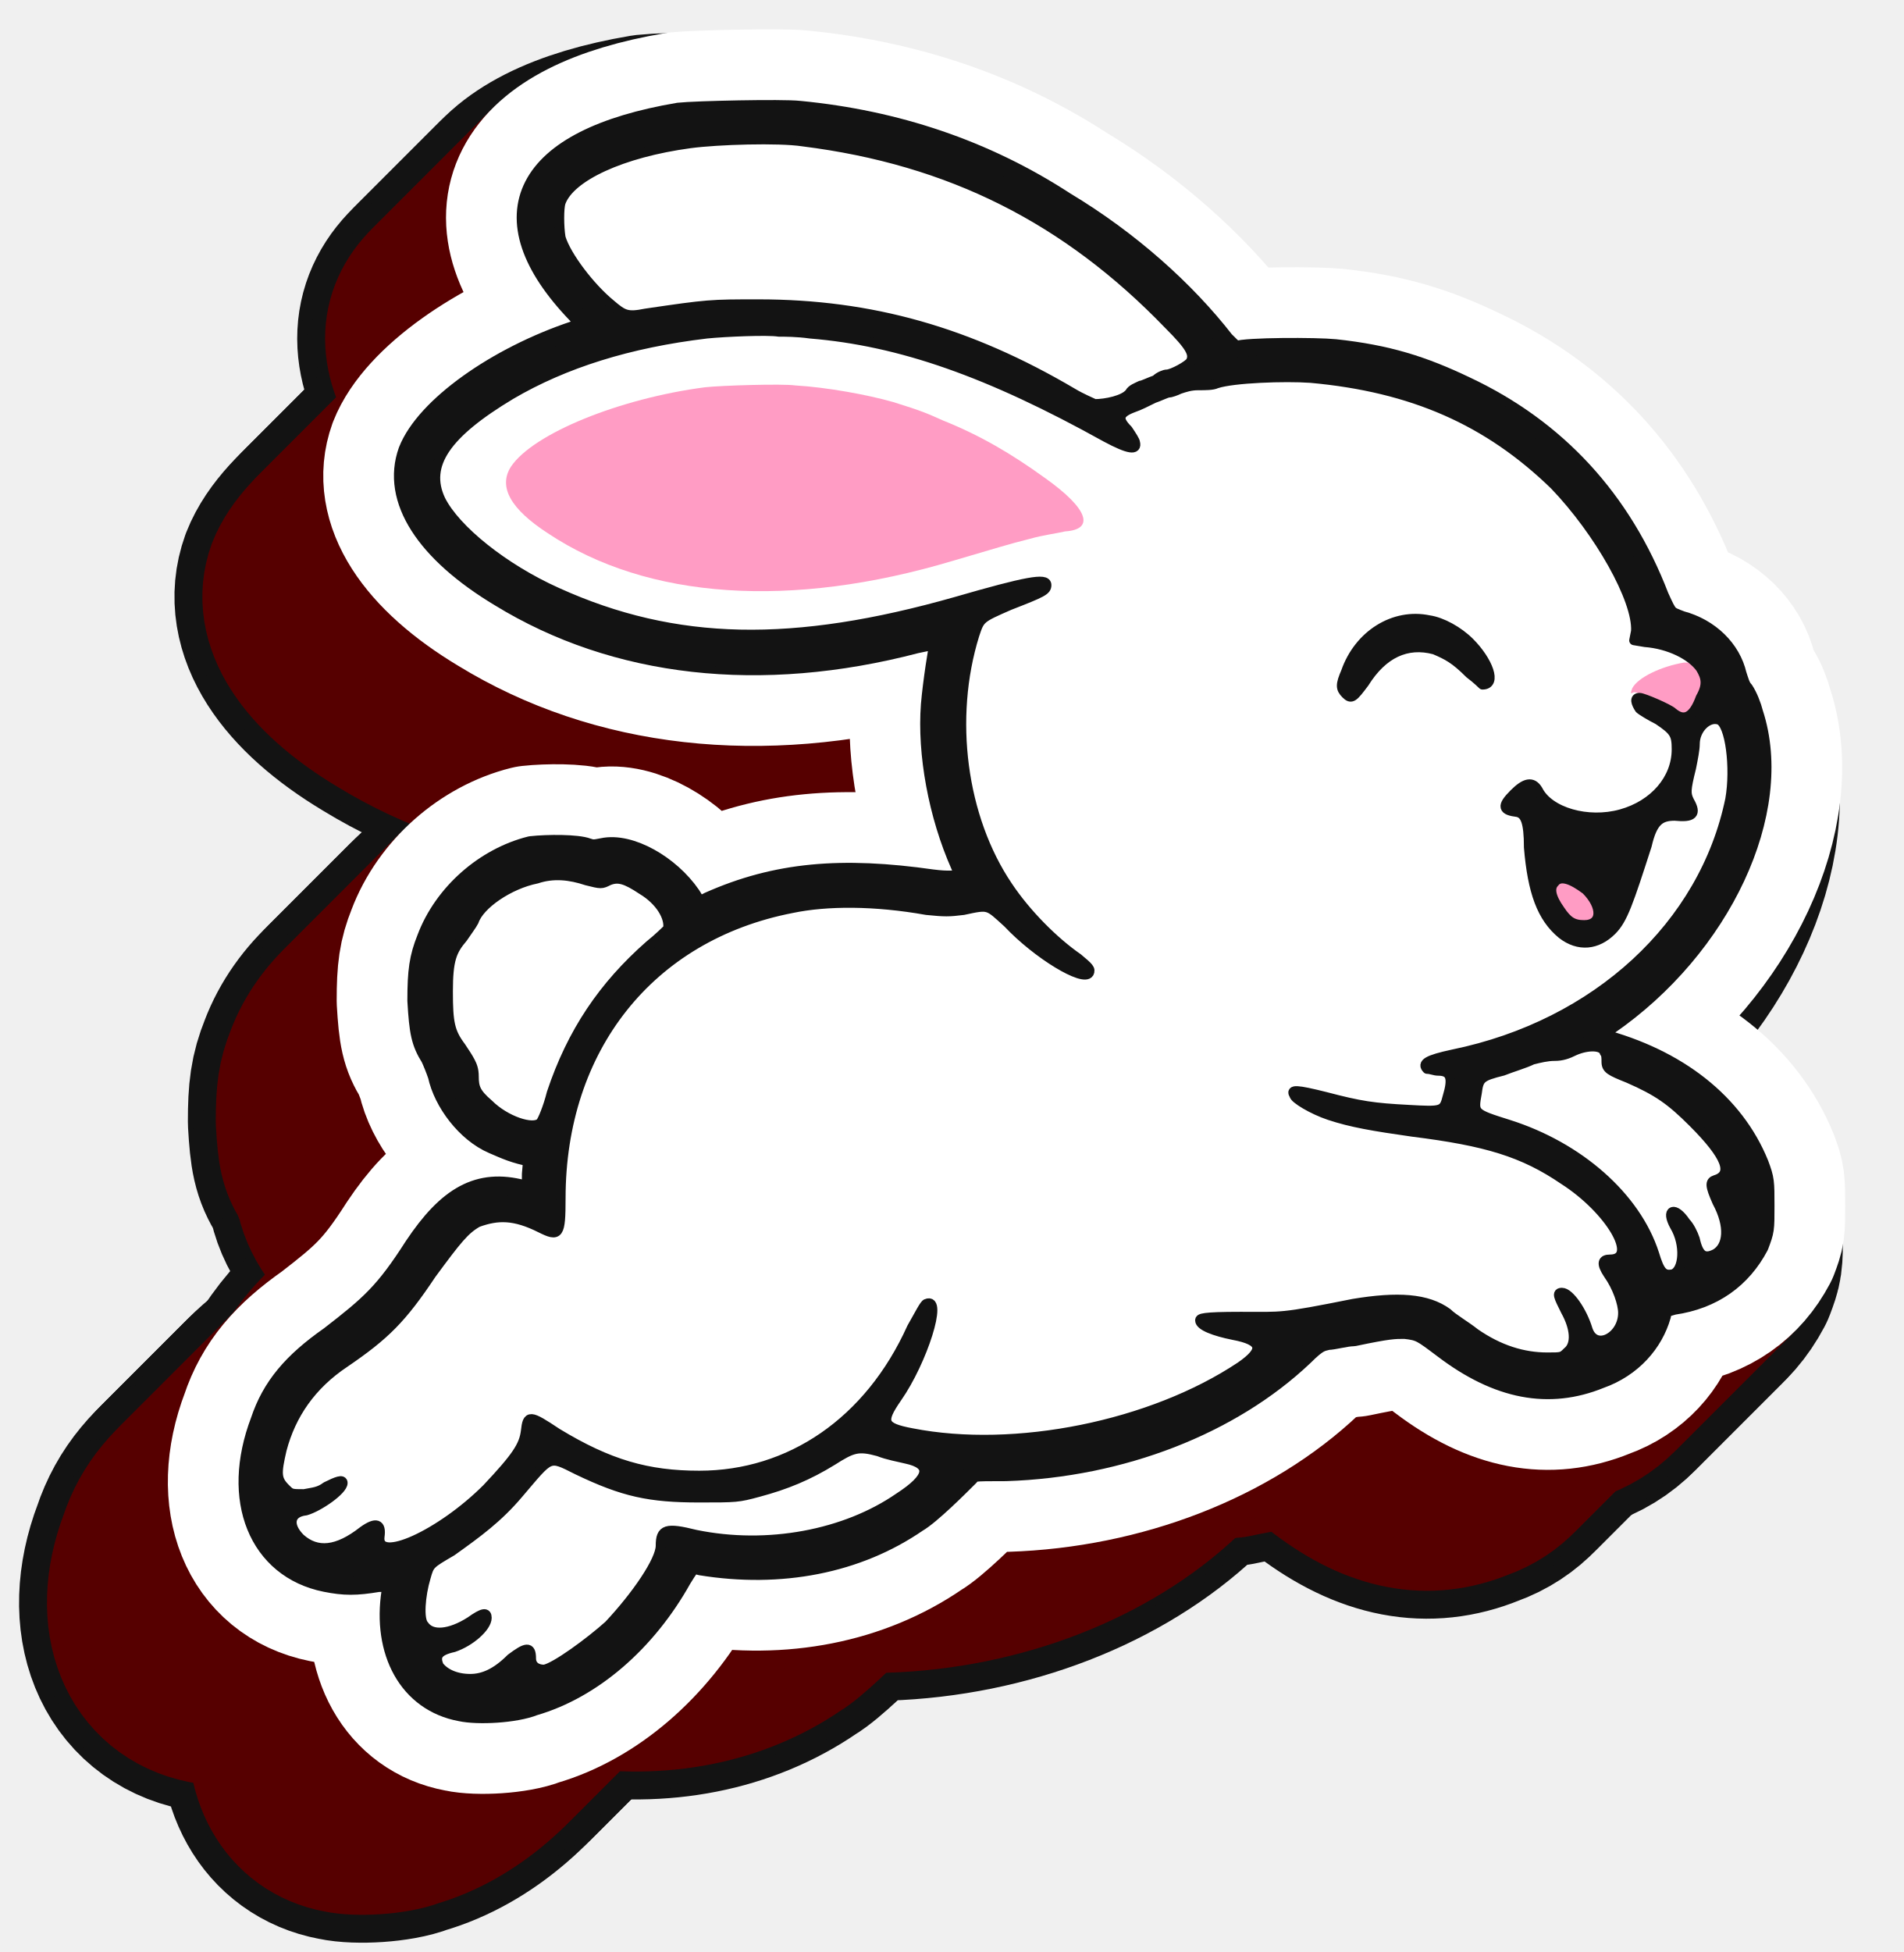
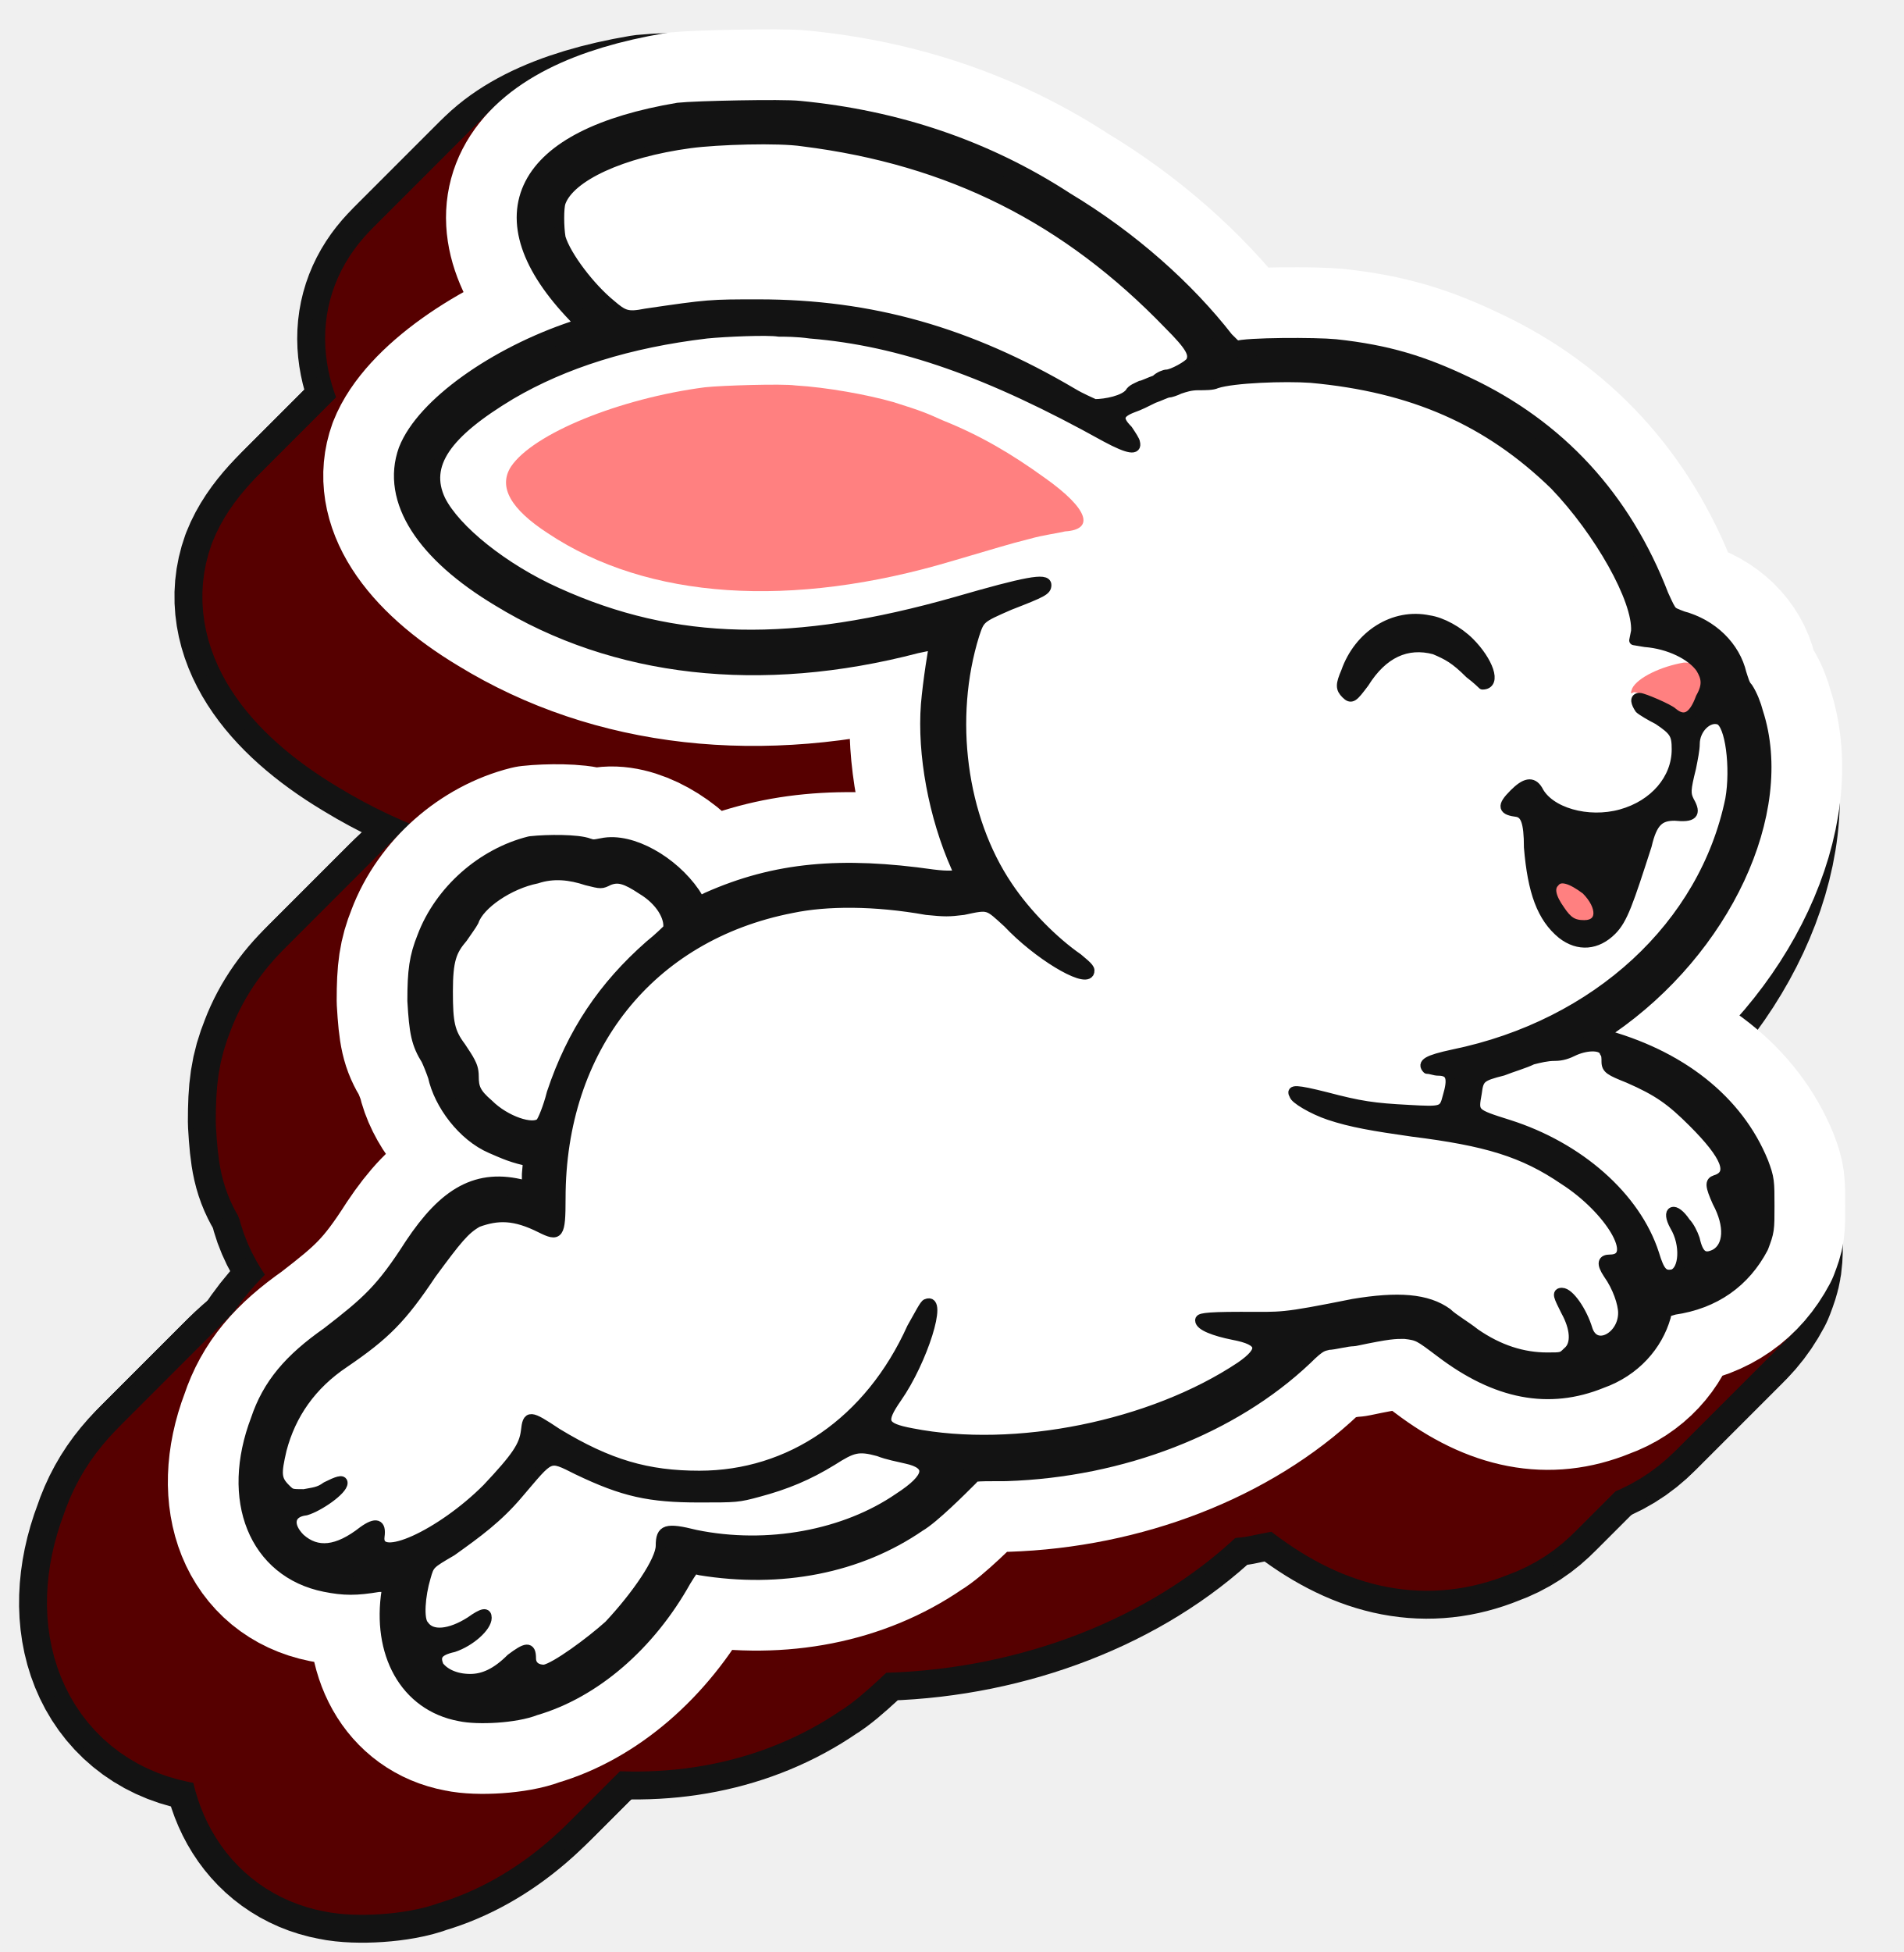
<svg xmlns="http://www.w3.org/2000/svg" width="119" height="122" viewBox="-63 -57 119 122">
  <defs>
    <path id="cut" d="m739 180c-52 5-100 21-143 49c-35 21-65 48-86 75c-5 5-6 6-8 6c-5-2-43-2-53-1c-28 3-47 9-70 20c-49 23-84 61-104 113c-5 11-5 11-13 14c-15 4-26 15-29 28c-1 3-2 7-4 9c-2 3-4 8-5 12c-17 52 17 125 78 167c6 3 10 7 10 7c0 1-3 2-6 3c-42 11-72 35-85 67c-3 8-3 9-3 22c0 13 0 13 3 21c9 17 24 28 45 31c7 2 7 2 8 7c4 14 15 27 32 33c27 11 54 6 83-16c12-9 13-10 22-11c6 0 9 0 28 4c4 0 11 2 14 2c4 1 6 1 14 9c39 37 98 60 160 62c19 0 19 0 21 3c6 6 21 21 28 25c32 22 73 30 116 23c3-1 6-1 6-1c0 0 3 4 6 9c19 34 48 59 79 68c10 4 30 5 39 3c27-5 41-31 36-63c-1-4-1-7-1-8c1 0 5 1 10 1c12 2 18 2 28 0c35-7 50-43 34-85c-6-18-17-31-37-45c-22-17-30-24-46-49c-18-27-34-36-57-30c-3 1-6 1-6 1c-1 0-1-5-1-11c-1-11-1-11 1-11c10-2 14-4 21-7c14-6 26-22 29-36c1-3 3-8 4-10c5-8 6-13 7-30c0-16-1-23-5-33c-9-24-31-43-55-49c-9-1-25-1-30 1c-3 1-4 1-9 0c-14-3-35 9-46 25c-5 8-4 8-12 4c-36-16-71-19-120-12c-8 1-14 1-18-1c-3-1-3-1 1-9c12-27 18-60 16-86c-1-12-4-31-5-35c-2-3 1-3 15 0c84 22 162 13 224-25c40-24 58-52 49-77c-9-23-47-50-89-64c-10-3-10-3-2-12c50-52 29-92-54-106c-9-1-56-2-65-1z" />
    <path id="sil" d="m739 180c-52 5-100 21-143 49c-35 21-65 48-86 75c-5 5-6 6-8 6c-5-2-43-2-53-1c-28 3-47 9-70 20c-49 23-84 61-104 113c-5 11-5 11-13 14c-15 4-26 15-29 28c-1 3-2 7-4 9c-2 3-4 8-5 12c-17 52 17 125 78 167c6 3 10 7 10 7c0 1-3 2-6 3c-42 11-72 35-85 67c-3 8-3 9-3 22c0 13 0 13 3 21c9 17 24 28 45 31c7 2 7 2 8 7c4 14 15 27 32 33c27 11 54 6 83-16c12-9 13-10 22-11c6 0 9 0 28 4c4 0 11 2 14 2c4 1 6 1 14 9c39 37 98 60 160 62c19 0 19 0 21 3c6 6 21 21 28 25c32 22 73 30 116 23c3-1 6-1 6-1c0 0 3 4 6 9c19 34 48 59 79 68c10 4 30 5 39 3c27-5 41-31 36-63c-1-4-1-7-1-8c1 0 5 1 10 1c12 2 18 2 28 0c35-7 50-43 34-85c-6-18-17-31-37-45c-22-17-30-24-46-49c-18-27-34-36-57-30c-3 1-6 1-6 1c-1 0-1-5-1-11c-1-11-1-11 1-11c10-2 14-4 21-7c14-6 26-22 29-36c1-3 3-8 4-10c5-8 6-13 7-30c0-16-1-23-5-33c-9-24-31-43-55-49c-9-1-25-1-30 1c-3 1-4 1-9 0c-14-3-35 9-46 25c-5 8-4 8-12 4c-36-16-71-19-120-12c-8 1-14 1-18-1c-3-1-3-1 1-9c12-27 18-60 16-86c-1-12-4-31-5-35c-2-3 1-3 15 0c84 22 162 13 224-25c40-24 58-52 49-77c-9-23-47-50-89-64c-10-3-10-3-2-12c50-52 29-92-54-106c-9-1-56-2-65-1z" />
  </defs>
  <g transform="scale(-0.1154734 0.1154734) translate(-626 -612)">
    <use href="#cut" x="65.45" y="65.45" fill="#131313" stroke="#131313" stroke-width="120.84" stroke-linejoin="round" />
    <use href="#cut" x="62.73" y="62.73" fill="#131313" stroke="#131313" stroke-width="120.84" stroke-linejoin="round" />
    <use href="#cut" x="60.00" y="60.00" fill="#131313" stroke="#131313" stroke-width="120.84" stroke-linejoin="round" />
    <use href="#cut" x="57.27" y="57.27" fill="#131313" stroke="#131313" stroke-width="120.84" stroke-linejoin="round" />
    <use href="#cut" x="54.54" y="54.54" fill="#131313" stroke="#131313" stroke-width="120.84" stroke-linejoin="round" />
    <use href="#cut" x="51.82" y="51.82" fill="#131313" stroke="#131313" stroke-width="120.84" stroke-linejoin="round" />
    <use href="#cut" x="49.09" y="49.09" fill="#131313" stroke="#131313" stroke-width="120.84" stroke-linejoin="round" />
    <use href="#cut" x="46.36" y="46.36" fill="#131313" stroke="#131313" stroke-width="120.84" stroke-linejoin="round" />
    <use href="#cut" x="43.64" y="43.64" fill="#131313" stroke="#131313" stroke-width="120.84" stroke-linejoin="round" />
    <use href="#cut" x="40.91" y="40.91" fill="#131313" stroke="#131313" stroke-width="120.84" stroke-linejoin="round" />
    <use href="#cut" x="38.18" y="38.18" fill="#131313" stroke="#131313" stroke-width="120.84" stroke-linejoin="round" />
    <use href="#cut" x="35.45" y="35.45" fill="#131313" stroke="#131313" stroke-width="120.84" stroke-linejoin="round" />
    <use href="#cut" x="32.73" y="32.73" fill="#131313" stroke="#131313" stroke-width="120.84" stroke-linejoin="round" />
    <use href="#cut" x="30.00" y="30.00" fill="#131313" stroke="#131313" stroke-width="120.84" stroke-linejoin="round" />
    <use href="#cut" x="27.27" y="27.27" fill="#131313" stroke="#131313" stroke-width="120.84" stroke-linejoin="round" />
    <use href="#cut" x="24.55" y="24.55" fill="#131313" stroke="#131313" stroke-width="120.84" stroke-linejoin="round" />
    <use href="#cut" x="21.82" y="21.82" fill="#131313" stroke="#131313" stroke-width="120.84" stroke-linejoin="round" />
    <use href="#cut" x="19.09" y="19.09" fill="#131313" stroke="#131313" stroke-width="120.84" stroke-linejoin="round" />
    <use href="#cut" x="16.36" y="16.36" fill="#131313" stroke="#131313" stroke-width="120.84" stroke-linejoin="round" />
    <use href="#cut" x="65.45" y="65.45" fill="#560000" stroke="#560000" stroke-width="90.63" stroke-linejoin="round" />
    <use href="#cut" x="62.73" y="62.73" fill="#560000" stroke="#560000" stroke-width="90.63" stroke-linejoin="round" />
    <use href="#cut" x="60.00" y="60.00" fill="#560000" stroke="#560000" stroke-width="90.63" stroke-linejoin="round" />
    <use href="#cut" x="57.27" y="57.27" fill="#560000" stroke="#560000" stroke-width="90.63" stroke-linejoin="round" />
    <use href="#cut" x="54.54" y="54.54" fill="#560000" stroke="#560000" stroke-width="90.63" stroke-linejoin="round" />
    <use href="#cut" x="51.82" y="51.82" fill="#560000" stroke="#560000" stroke-width="90.63" stroke-linejoin="round" />
    <use href="#cut" x="49.09" y="49.09" fill="#560000" stroke="#560000" stroke-width="90.63" stroke-linejoin="round" />
    <use href="#cut" x="46.36" y="46.36" fill="#560000" stroke="#560000" stroke-width="90.63" stroke-linejoin="round" />
    <use href="#cut" x="43.64" y="43.64" fill="#560000" stroke="#560000" stroke-width="90.63" stroke-linejoin="round" />
    <use href="#cut" x="40.91" y="40.91" fill="#560000" stroke="#560000" stroke-width="90.63" stroke-linejoin="round" />
    <use href="#cut" x="38.18" y="38.18" fill="#560000" stroke="#560000" stroke-width="90.63" stroke-linejoin="round" />
    <use href="#cut" x="35.45" y="35.45" fill="#560000" stroke="#560000" stroke-width="90.63" stroke-linejoin="round" />
    <use href="#cut" x="32.73" y="32.73" fill="#560000" stroke="#560000" stroke-width="90.63" stroke-linejoin="round" />
    <use href="#cut" x="30.00" y="30.00" fill="#560000" stroke="#560000" stroke-width="90.63" stroke-linejoin="round" />
    <use href="#cut" x="27.27" y="27.27" fill="#560000" stroke="#560000" stroke-width="90.63" stroke-linejoin="round" />
    <use href="#cut" x="24.55" y="24.55" fill="#560000" stroke="#560000" stroke-width="90.63" stroke-linejoin="round" />
    <use href="#cut" x="21.82" y="21.82" fill="#560000" stroke="#560000" stroke-width="90.63" stroke-linejoin="round" />
    <use href="#cut" x="19.09" y="19.09" fill="#560000" stroke="#560000" stroke-width="90.63" stroke-linejoin="round" />
    <use href="#cut" x="16.36" y="16.36" fill="#560000" stroke="#560000" stroke-width="90.63" stroke-linejoin="round" />
    <use href="#cut" x="13.64" y="13.64" fill="#560000" stroke="#560000" stroke-width="90.63" stroke-linejoin="round" />
    <use href="#cut" x="10.91" y="10.91" fill="#560000" stroke="#560000" stroke-width="90.63" stroke-linejoin="round" />
    <use href="#cut" x="8.18" y="8.18" fill="#560000" stroke="#560000" stroke-width="90.63" stroke-linejoin="round" />
    <use href="#cut" x="5.45" y="5.45" fill="#560000" stroke="#560000" stroke-width="90.63" stroke-linejoin="round" />
    <use href="#cut" x="2.73" y="2.73" fill="#560000" stroke="#560000" stroke-width="90.63" stroke-linejoin="round" />
    <use href="#cut" fill="#ffffff" stroke="#ffffff" stroke-width="90.63" stroke-linejoin="round" />
    <use href="#sil" fill="#131313" stroke="#131313" stroke-width="14.10" stroke-linejoin="round" />
    <path d="m739 180c-52 5-100 21-143 49c-35 21-65 48-86 75c-5 5-6 6-8 6c-5-2-43-2-53-1c-28 3-47 9-70 20c-49 23-84 61-104 113c-5 11-5 11-13 14c-15 4-26 15-29 28c-1 3-2 7-4 9c-2 3-4 8-5 12c-17 52 17 125 78 167c6 3 10 7 10 7c0 1-3 2-6 3c-42 11-72 35-85 67c-3 8-3 9-3 22c0 13 0 13 3 21c9 17 24 28 45 31c7 2 7 2 8 7c4 14 15 27 32 33c27 11 54 6 83-16c12-9 13-10 22-11c6 0 9 0 28 4c4 0 11 2 14 2c4 1 6 1 14 9c39 37 98 60 160 62c19 0 19 0 21 3c6 6 21 21 28 25c32 22 73 30 116 23c3-1 6-1 6-1c0 0 3 4 6 9c19 34 48 59 79 68c10 4 30 5 39 3c27-5 41-31 36-63c-1-4-1-7-1-8c1 0 5 1 10 1c12 2 18 2 28 0c35-7 50-43 34-85c-6-18-17-31-37-45c-22-17-30-24-46-49c-18-27-34-36-57-30c-3 1-6 1-6 1c-1 0-1-5-1-11c-1-11-1-11 1-11c10-2 14-4 21-7c14-6 26-22 29-36c1-3 3-8 4-10c5-8 6-13 7-30c0-16-1-23-5-33c-9-24-31-43-55-49c-9-1-25-1-30 1c-3 1-4 1-9 0c-14-3-35 9-46 25c-5 8-4 8-12 4c-36-16-71-19-120-12c-8 1-14 1-18-1c-3-1-3-1 1-9c12-27 18-60 16-86c-1-12-4-31-5-35c-2-3 1-3 15 0c84 22 162 13 224-25c40-24 58-52 49-77c-9-23-47-50-89-64c-10-3-10-3-2-12c50-52 29-92-54-106c-9-1-56-2-65-1z" fill="#ffffff" />
-     <path d="m741 327c-17 1-39 5-53 9c-16 5-18 6-27 10c-20 8-37 18-55 31c-24 17-27 28-11 29c4 1 12 2 19 4c12 3 18 5 42 12c87 26 165 21 219-15c20-13 27-25 20-36c-12-18-59-37-105-43c-9-1-42-2-49-1zm-489 152c-4 4-4 11 1 21c3 7 4 7 7 7c2 0 3 0 3-1c0-2 6-6 8-7c1 0 5-1 8-3c4-2 7-3 8-3c2 1 2 1 1-2c-3-6-16-12-28-14c-4 0-5 0-8 2zm76 114c-9 3-18 10-21 17c-2 4-2 4 0 7c7 7 20-2 24-17c3-8 3-9-3-7z" fill="#ff9cc4" />
+     <path d="m741 327c-17 1-39 5-53 9c-16 5-18 6-27 10c-20 8-37 18-55 31c-24 17-27 28-11 29c4 1 12 2 19 4c12 3 18 5 42 12c87 26 165 21 219-15c20-13 27-25 20-36c-12-18-59-37-105-43c-9-1-42-2-49-1zm-489 152c-4 4-4 11 1 21c3 7 4 7 7 7c2 0 3 0 3-1c0-2 6-6 8-7c1 0 5-1 8-3c4-2 7-3 8-3c2 1 2 1 1-2c-3-6-16-12-28-14c-4 0-5 0-8 2zm76 114c-9 3-18 10-21 17c-2 4-2 4 0 7c7 7 20-2 24-17c3-8 3-9-3-7z" fill="#ff8080" data-ear="" />
    <path d="m739 180c-46 5-79 15-118 35c-42 21-85 55-111 89c-5 5-6 6-8 5c-6-1-45-1-56 0c-26 4-46 9-67 20c-49 23-85 63-105 113c-4 11-4 11-11 13c-16 5-27 16-30 30c-1 3-2 5-2 6c-2 1-7 12-9 20c-2 7-2 11-2 23c0 51 33 105 85 139c4 3 7 6 7 6c0 1-3 2-7 3c-28 8-44 17-60 33c-36 34-38 77-5 99c8 5 16 8 26 9c7 2 7 2 9 7c4 18 20 31 43 37c22 6 46-1 71-20c12-9 13-10 22-11c6 0 9 0 28 4c4 0 11 1 14 2c4 1 6 1 15 10c38 36 98 59 159 61c19 0 19 0 21 3c32 39 87 57 144 48c3-1 6-1 6-1c1 0 2 2 3 5c8 14 24 35 37 47c26 22 61 34 86 27c26-6 39-31 34-62c-1-4-1-7-1-8c1 0 5 1 10 1c51 9 81-29 64-80c-7-21-18-35-39-50c-22-16-29-24-45-48c-14-20-25-29-39-32c-7-1-8-1-23 2c-3 0-3 0-3-8c0-4 0-9-1-11c0-2 0-3 2-3c1-1 5-1 8-2c19-4 37-21 42-40c1-4 3-10 4-12c7-10 9-35 6-51c-7-28-31-53-59-59c-8-2-24-2-29 0c-4 1-6 1-10 0c-14-3-35 9-46 25c-5 8-4 8-12 4c-36-16-71-19-120-12c-8 1-14 1-18-1c-3-1-3-1 1-10c12-26 18-59 16-85c-1-12-4-31-5-35c-2-3 1-3 15 0c77 20 147 15 206-15c59-30 83-68 61-98c-16-21-49-42-83-53c-10-3-10-3-1-13c49-51 28-91-55-105c-9-1-57-2-65-1zm59 16c37 5 65 18 70 32c1 3 1 13 0 19c-3 10-16 27-27 36c-7 6-9 7-19 5c-34-5-35-5-61-5c-61 0-114 15-170 48c-5 3-10 5-12 6c-6 0-16-2-19-6c-1-2-4-3-6-4c-1 0-5-2-8-3c-2-2-5-3-6-3c-3 0-12-5-13-7c-2-4 0-8 12-20c55-57 118-89 198-99c13-2 46-1 61 1zm-9 103c42 5 77 16 106 33c35 21 47 38 38 57c-8 16-34 37-63 50c-64 29-128 30-216 5c-38-11-49-13-49-9c0 3 2 4 20 11c16 7 16 7 19 16c14 45 7 99-18 136c-10 15-25 30-38 39c-6 5-7 6-6 8c3 5 28-10 44-27c11-10 10-10 24-7c8 1 10 1 20 0c28-5 54-5 73-1c77 15 125 76 125 157c0 20 1 21 11 16c14-7 23-7 34-3c7 4 11 9 25 28c16 24 25 33 47 48c18 12 29 28 34 47c3 13 3 16-2 21c-3 3-3 3-10 3c-5-1-8-1-12-4c-6-3-9-4-9-2c0 4 13 13 20 15c9 1 10 8 3 15c-9 8-20 7-34-4c-7-5-10-4-9 3c2 15-33-1-58-26c-16-17-20-23-21-31c-1-9-2-9-17 1c-28 17-49 23-77 23c-49 0-92-29-115-80c-4-7-7-13-8-13c-9-4 2 31 16 51c9 13 8 16-8 19c-56 11-130-4-178-36c-13-9-12-14 4-17c10-2 18-5 18-8c0-1-1-2-22-2c-23 0-21 1-61-7c-24-4-40-3-51 5c-3 3-10 7-15 11c-13 9-26 13-39 13c-8 0-8 0-11-3c-5-4-4-13 1-22c4-8 5-10 2-10c-4 0-11 10-14 20c-4 12-19 4-19-9c0-5 3-14 8-21c4-6 3-8-1-8c-16 0 0-27 25-43c22-15 42-21 82-26c21-3 33-5 45-9c9-3 19-9 19-11c2-3-1-3-17 1c-19 5-26 6-45 7c-18 1-19 1-21-7c-3-10-2-14 5-14c2 0 4-1 6-1c3-3 0-5-14-8c-78-16-136-70-150-138c-3-17 0-41 6-43c6-2 13 5 13 13c0 3 1 8 2 13c3 12 3 14 1 18c-4 7-2 9 8 8c8 0 12 3 15 16c10 31 13 40 19 46c8 8 18 9 27 2c11-9 16-23 18-47c0-14 2-18 6-19c8-1 9-3 2-10c-6-6-10-7-13-2c-6 12-27 18-45 13c-18-5-30-19-30-35c0-8 1-10 10-16c4-2 9-5 10-6c2-3 3-6 0-6c-2 0-16 6-18 8c-6 5-11 3-15-8c-4-7-3-11 0-16c5-7 17-13 30-14l6-1l-1-5c-1-17 20-54 44-79c36-35 77-53 132-58c14-1 42 0 51 3c2 1 6 1 10 1c4 0 7 1 10 2c2 1 5 2 6 2c1 0 5 2 8 3c4 2 8 4 11 5c8 3 9 6 3 12c-2 3-4 6-4 7c-1 4 3 4 16-3c63-35 111-52 160-56c7-1 14-1 17-1c6-1 29 0 39 1zm92 295c15 3 31 14 34 23c1 2 4 6 6 9c6 7 8 12 8 29c0 17-1 22-7 30c-2 3-4 6-5 8c-1 2-2 4-2 8c0 6-1 9-8 15c-9 9-24 14-28 10c-1-1-4-8-6-16c-11-33-28-58-53-80c-5-4-9-8-10-9c-1-6 4-15 14-21c9-6 13-7 18-5c4 2 4 2 12 0c9-3 18-4 27-1zm-551 2c3 3 2 8-3 15c-4 6-7 8-13 8c-10 0-10-10-1-19c8-6 14-8 17-4zm-11 91c4 2 7 3 11 3c4 0 8 1 12 2c4 2 11 4 16 6c12 3 13 4 14 12c2 11 2 11-17 17c-38 12-69 39-79 70c-3 10-5 12-10 11c-6-2-7-16-1-26c5-9 0-11-6-2c-2 2-4 6-5 9c-2 9-5 11-11 8c-7-4-8-15-1-28c4-9 4-11 1-12c-10-3-6-13 12-31c12-12 19-17 35-24c10-4 12-5 12-9c0-2 0-4 1-5c1-4 9-4 16-1zm402 222c13 8 25 13 40 17c11 3 12 3 32 3c27 0 41-3 66-15c16-8 14-8 32 13c11 13 22 21 36 31c12 7 12 7 14 14c3 10 4 23 1 26c-4 6-14 5-25-2c-7-5-9-5-9-2c0 5 9 13 18 16c9 2 10 5 8 10c-3 4-9 7-17 7c-7 0-14-3-22-11c-8-6-11-7-11 0c0 4-3 6-7 6c-6-1-25-15-35-24c-15-16-28-35-28-43c0-9-3-10-19-6c-39 8-81 0-110-20c-17-11-18-18-4-21c4-1 10-2 15-4c11-3 14-2 25 5zm-323-455c-7 1-16 6-22 12c-10 10-15 23-7 23c0 0 3-3 7-6c8-8 12-10 19-13c15-4 28 2 38 18c6 8 7 9 10 6c3-3 3-5 0-12c-7-20-26-32-45-28z" fill="#131313" stroke="#131313" stroke-width="5.196" stroke-linejoin="round" />
  </g>
</svg>
